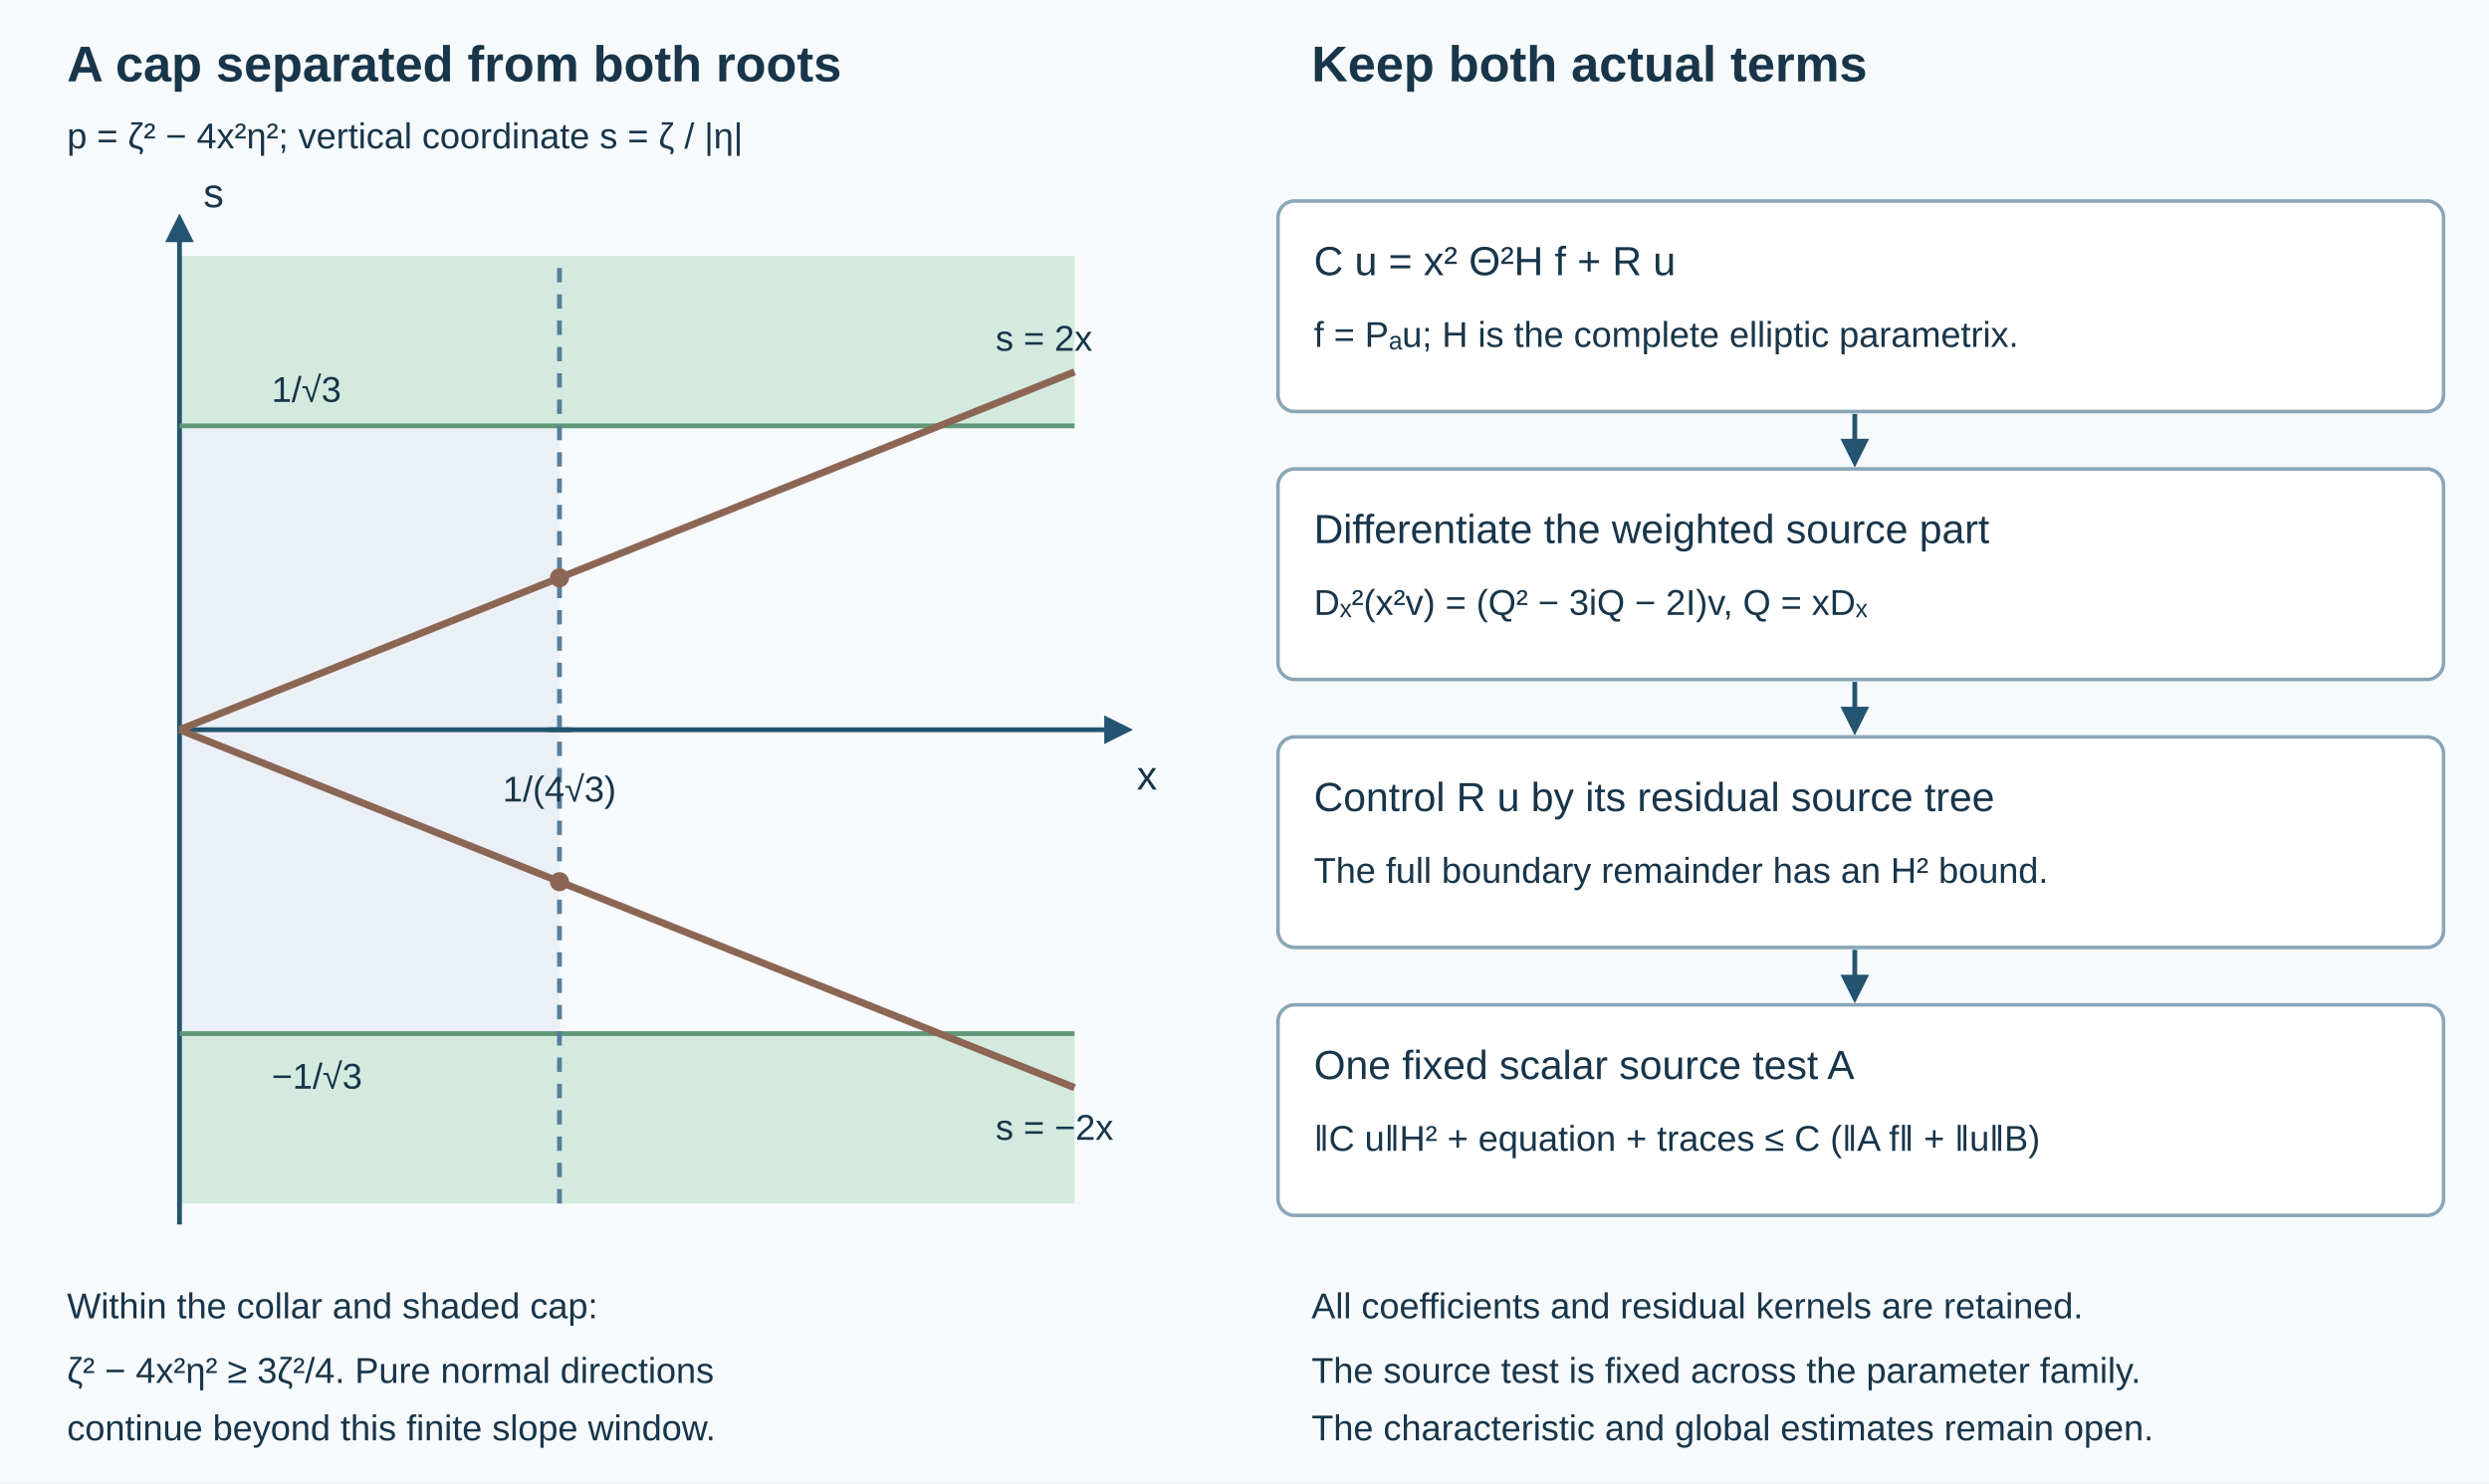
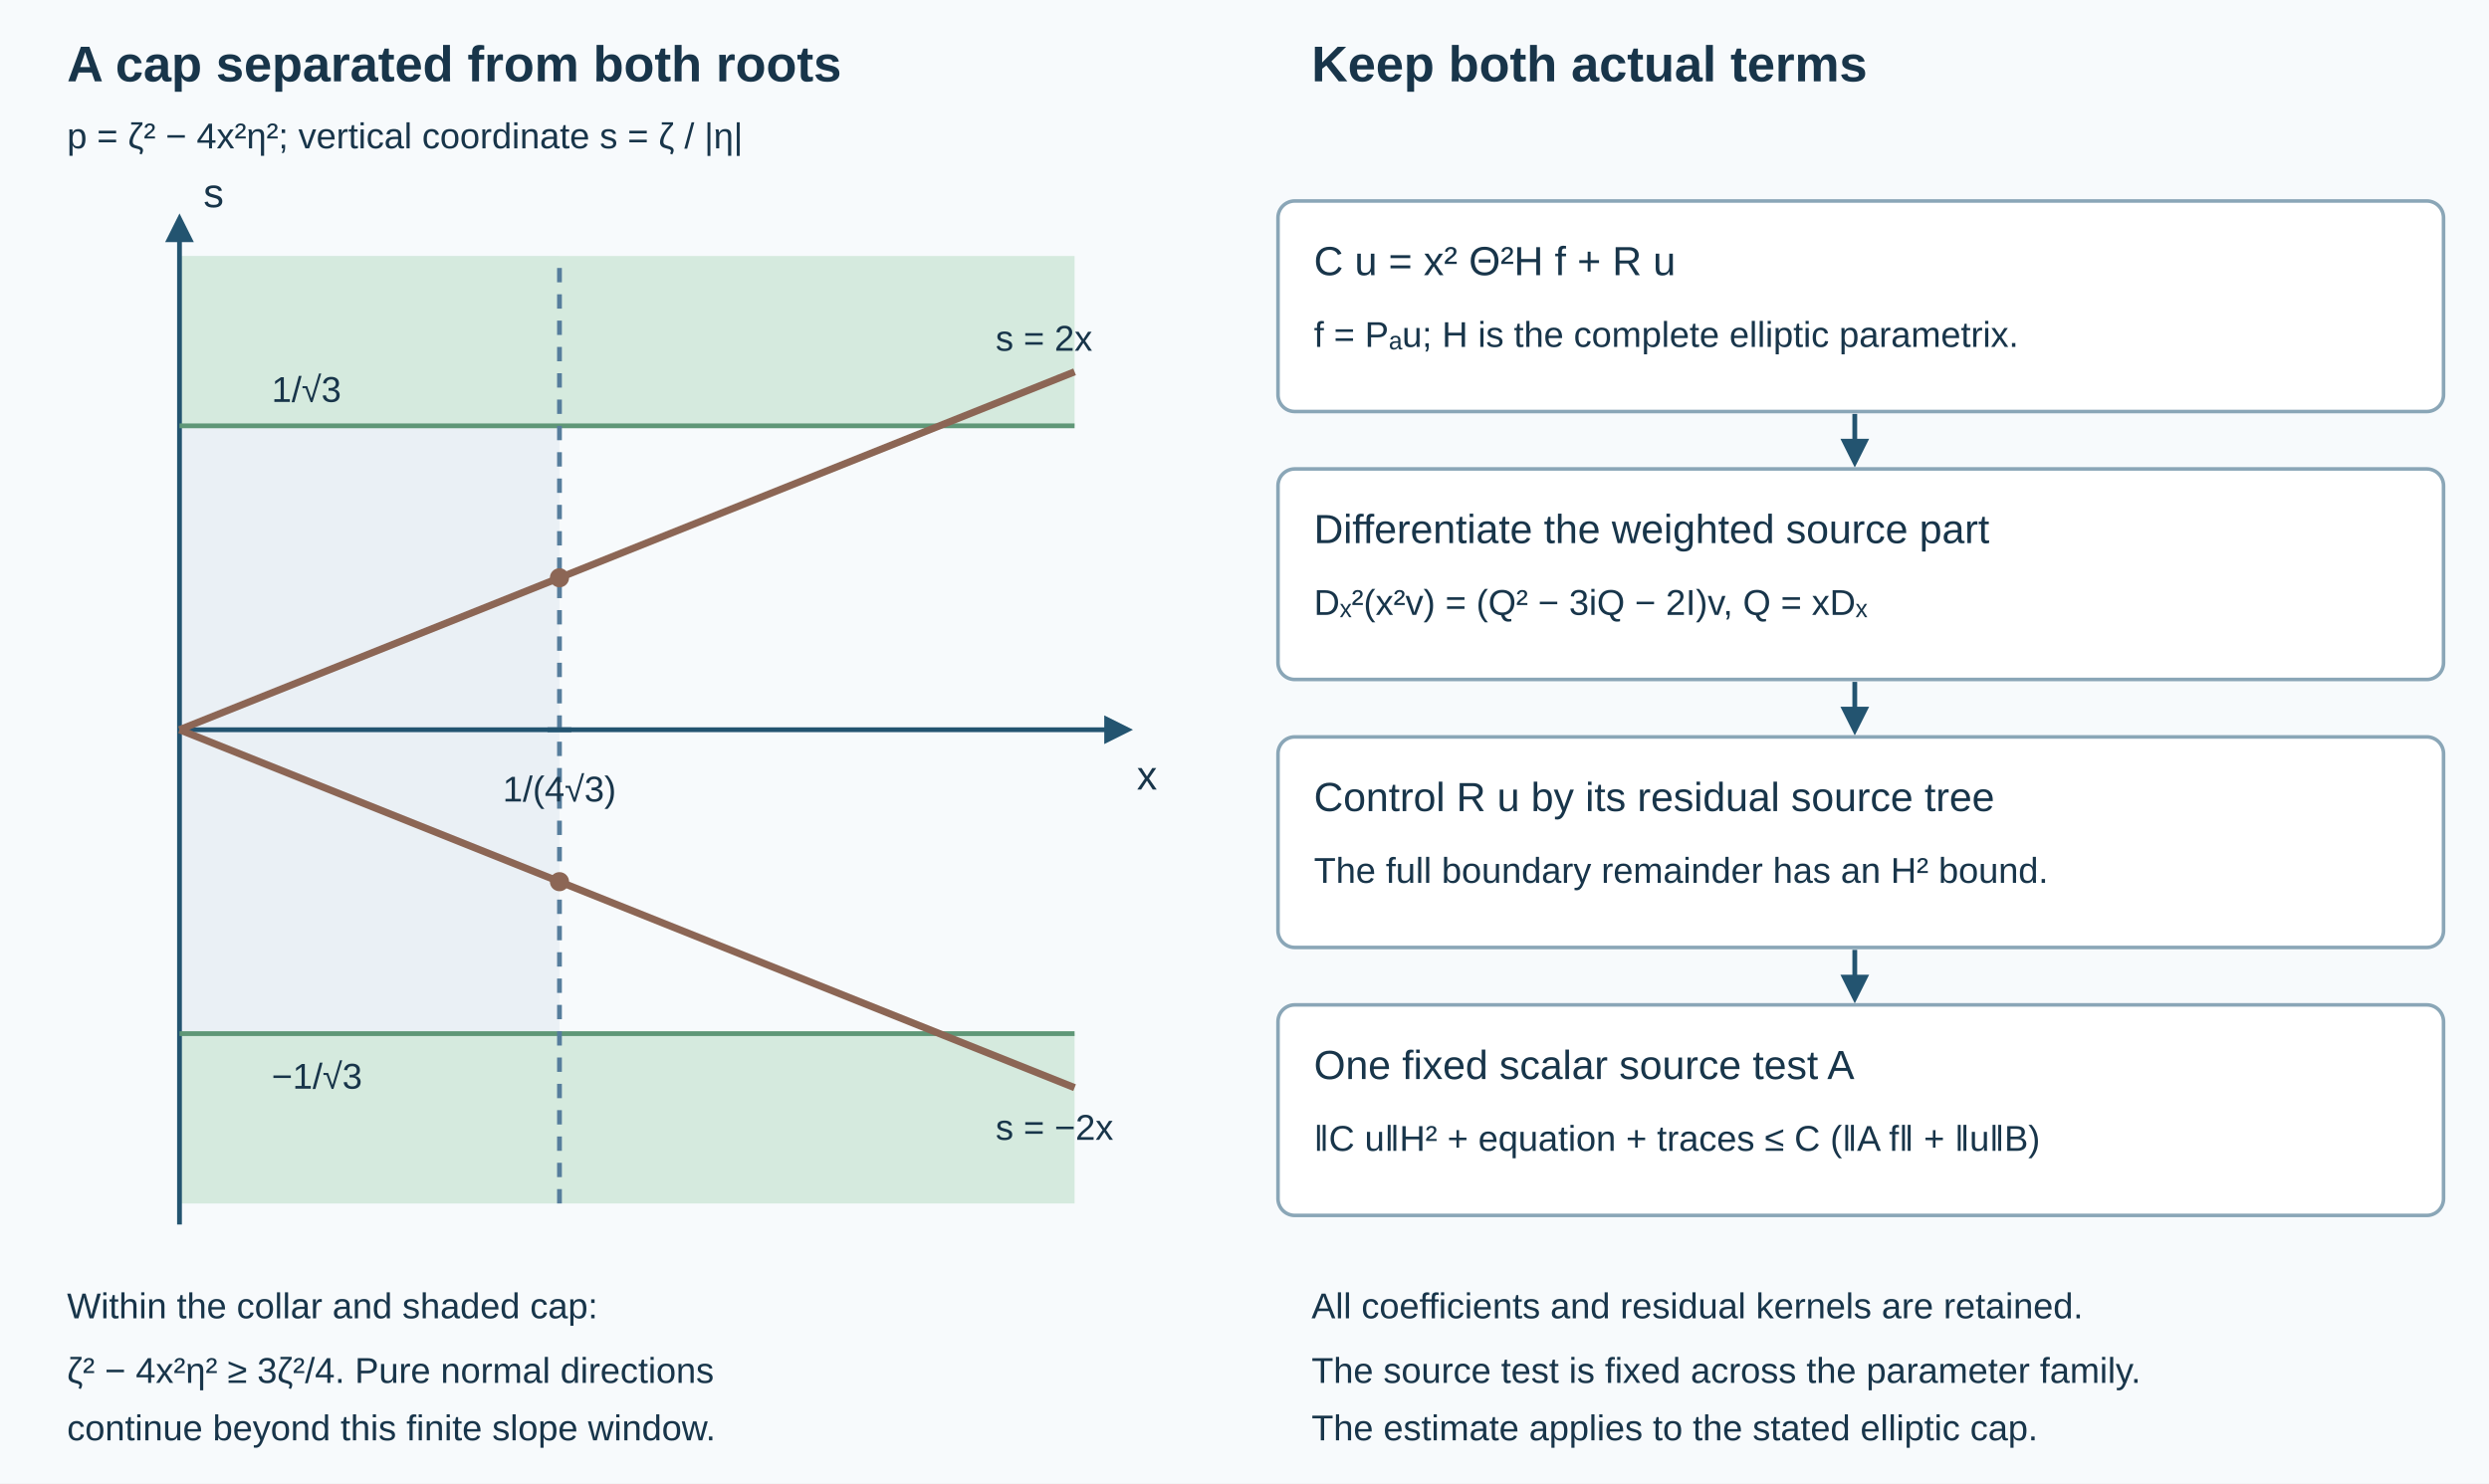
<svg xmlns="http://www.w3.org/2000/svg" width="1040" height="620" viewBox="0 0 1040 620">
  <rect width="1040" height="620" fill="#f7fafc" />
  <defs>
    <marker id="arr" viewBox="0 0 10 10" refX="8" refY="5" markerWidth="6" markerHeight="6" orient="auto">
      <path d="M0 0 L10 5 L0 10z" fill="#235470" />
    </marker>
  </defs>
  <style>text{font-family:Arial,sans-serif;fill:#18354a;font-size:17px}.small{font-size:15px}.title{font-size:21px;font-weight:bold}.box{fill:white;stroke:#8aa6b7;stroke-width:1.5}</style>
  <text x="28" y="34" class="title" text-anchor="start">A cap separated from both roots</text>
  <text x="28" y="62" class="small" text-anchor="start">p = ζ² − 4x²η²; vertical coordinate s = ζ / |η|</text>
  <rect x="75" y="107.0" width="158.771" height="396.0" fill="#eaf0f5" />
  <rect x="75" y="107.0" width="374.0" height="70.983" fill="#d5eade" />
  <rect x="75" y="432.017" width="374.0" height="70.983" fill="#d5eade" />
  <line x1="75" y1="305" x2="471.0" y2="305" stroke="#235470" stroke-width="2" marker-end="url(#arr)" />
  <line x1="75" y1="511.8" x2="75" y2="91.6" stroke="#235470" stroke-width="2" marker-end="url(#arr)" />
  <text x="475.0" y="330" class="" text-anchor="start">x</text>
  <text x="85" y="86.6" class="" text-anchor="start">s</text>
  <line x1="75" y1="432.017" x2="449.0" y2="432.017" stroke="#5f9777" stroke-width="2" />
  <text x="113.5" y="455.017" class="small" text-anchor="start">−1/√3</text>
  <line x1="75" y1="177.983" x2="449.0" y2="177.983" stroke="#5f9777" stroke-width="2" />
  <text x="113.5" y="167.983" class="small" text-anchor="start">1/√3</text>
  <line x1="75" y1="305" x2="449.0" y2="454.6" stroke="#8c6655" stroke-width="3" />
  <text x="416.0" y="476.4" class="small" text-anchor="start">s = −2x</text>
  <line x1="75" y1="305" x2="449.0" y2="155.4" stroke="#8c6655" stroke-width="3" />
  <text x="416.0" y="146.6" class="small" text-anchor="start">s = 2x</text>
  <line x1="233.771" y1="503.0" x2="233.771" y2="107.0" stroke="#567d9c" stroke-width="2" stroke-dasharray="6 5" />
  <line x1="228.771" y1="305" x2="238.771" y2="305" stroke="#235470" stroke-width="2" />
  <text x="233.771" y="335" class="small" text-anchor="middle">1/(4√3)</text>
  <circle cx="233.771" cy="368.509" r="4" fill="#8c6655" />
  <circle cx="233.771" cy="241.491" r="4" fill="#8c6655" />
  <text x="28" y="551" class="small" text-anchor="start">Within the collar and shaded cap:</text>
  <text x="28" y="578" class="small" text-anchor="start">ζ² − 4x²η² ≥ 3ζ²/4. Pure normal directions</text>
  <text x="28" y="602" class="small" text-anchor="start">continue beyond this finite slope window.</text>
  <text x="548" y="34" class="title" text-anchor="start">Keep both actual terms</text>
  <rect x="534" y="84" width="487" height="88" rx="7" class="box" />
  <text x="549" y="115" class="" text-anchor="start">C u = x² Θ²H f + R u</text>
  <text x="549" y="145" class="small" text-anchor="start">f = Pₐu; H is the complete elliptic parametrix.</text>
  <line x1="775" y1="173" x2="775" y2="193" stroke="#235470" stroke-width="2" marker-end="url(#arr)" />
  <rect x="534" y="196" width="487" height="88" rx="7" class="box" />
  <text x="549" y="227" class="" text-anchor="start">Differentiate the weighted source part</text>
  <text x="549" y="257" class="small" text-anchor="start">Dₓ²(x²v) = (Q² − 3iQ − 2I)v,  Q = xDₓ</text>
  <line x1="775" y1="285" x2="775" y2="305" stroke="#235470" stroke-width="2" marker-end="url(#arr)" />
  <rect x="534" y="308" width="487" height="88" rx="7" class="box" />
  <text x="549" y="339" class="" text-anchor="start">Control R u by its residual source tree</text>
  <text x="549" y="369" class="small" text-anchor="start">The full boundary remainder has an H² bound.</text>
  <line x1="775" y1="397" x2="775" y2="417" stroke="#235470" stroke-width="2" marker-end="url(#arr)" />
  <rect x="534" y="420" width="487" height="88" rx="7" class="box" />
  <text x="549" y="451" class="" text-anchor="start">One fixed scalar source test A</text>
  <text x="549" y="481" class="small" text-anchor="start">‖C u‖H² + equation + traces ≤ C (‖A f‖ + ‖u‖B)</text>
  <text x="548" y="551" class="small" text-anchor="start">All coefficients and residual kernels are retained.</text>
  <text x="548" y="578" class="small" text-anchor="start">The source test is fixed across the parameter family.</text>
-   <text x="548" y="602" class="small" text-anchor="start">The characteristic and global estimates remain open.</text>
+   <text x="548" y="602" class="small" text-anchor="start">The estimate applies to the stated elliptic cap.</text>
</svg>
